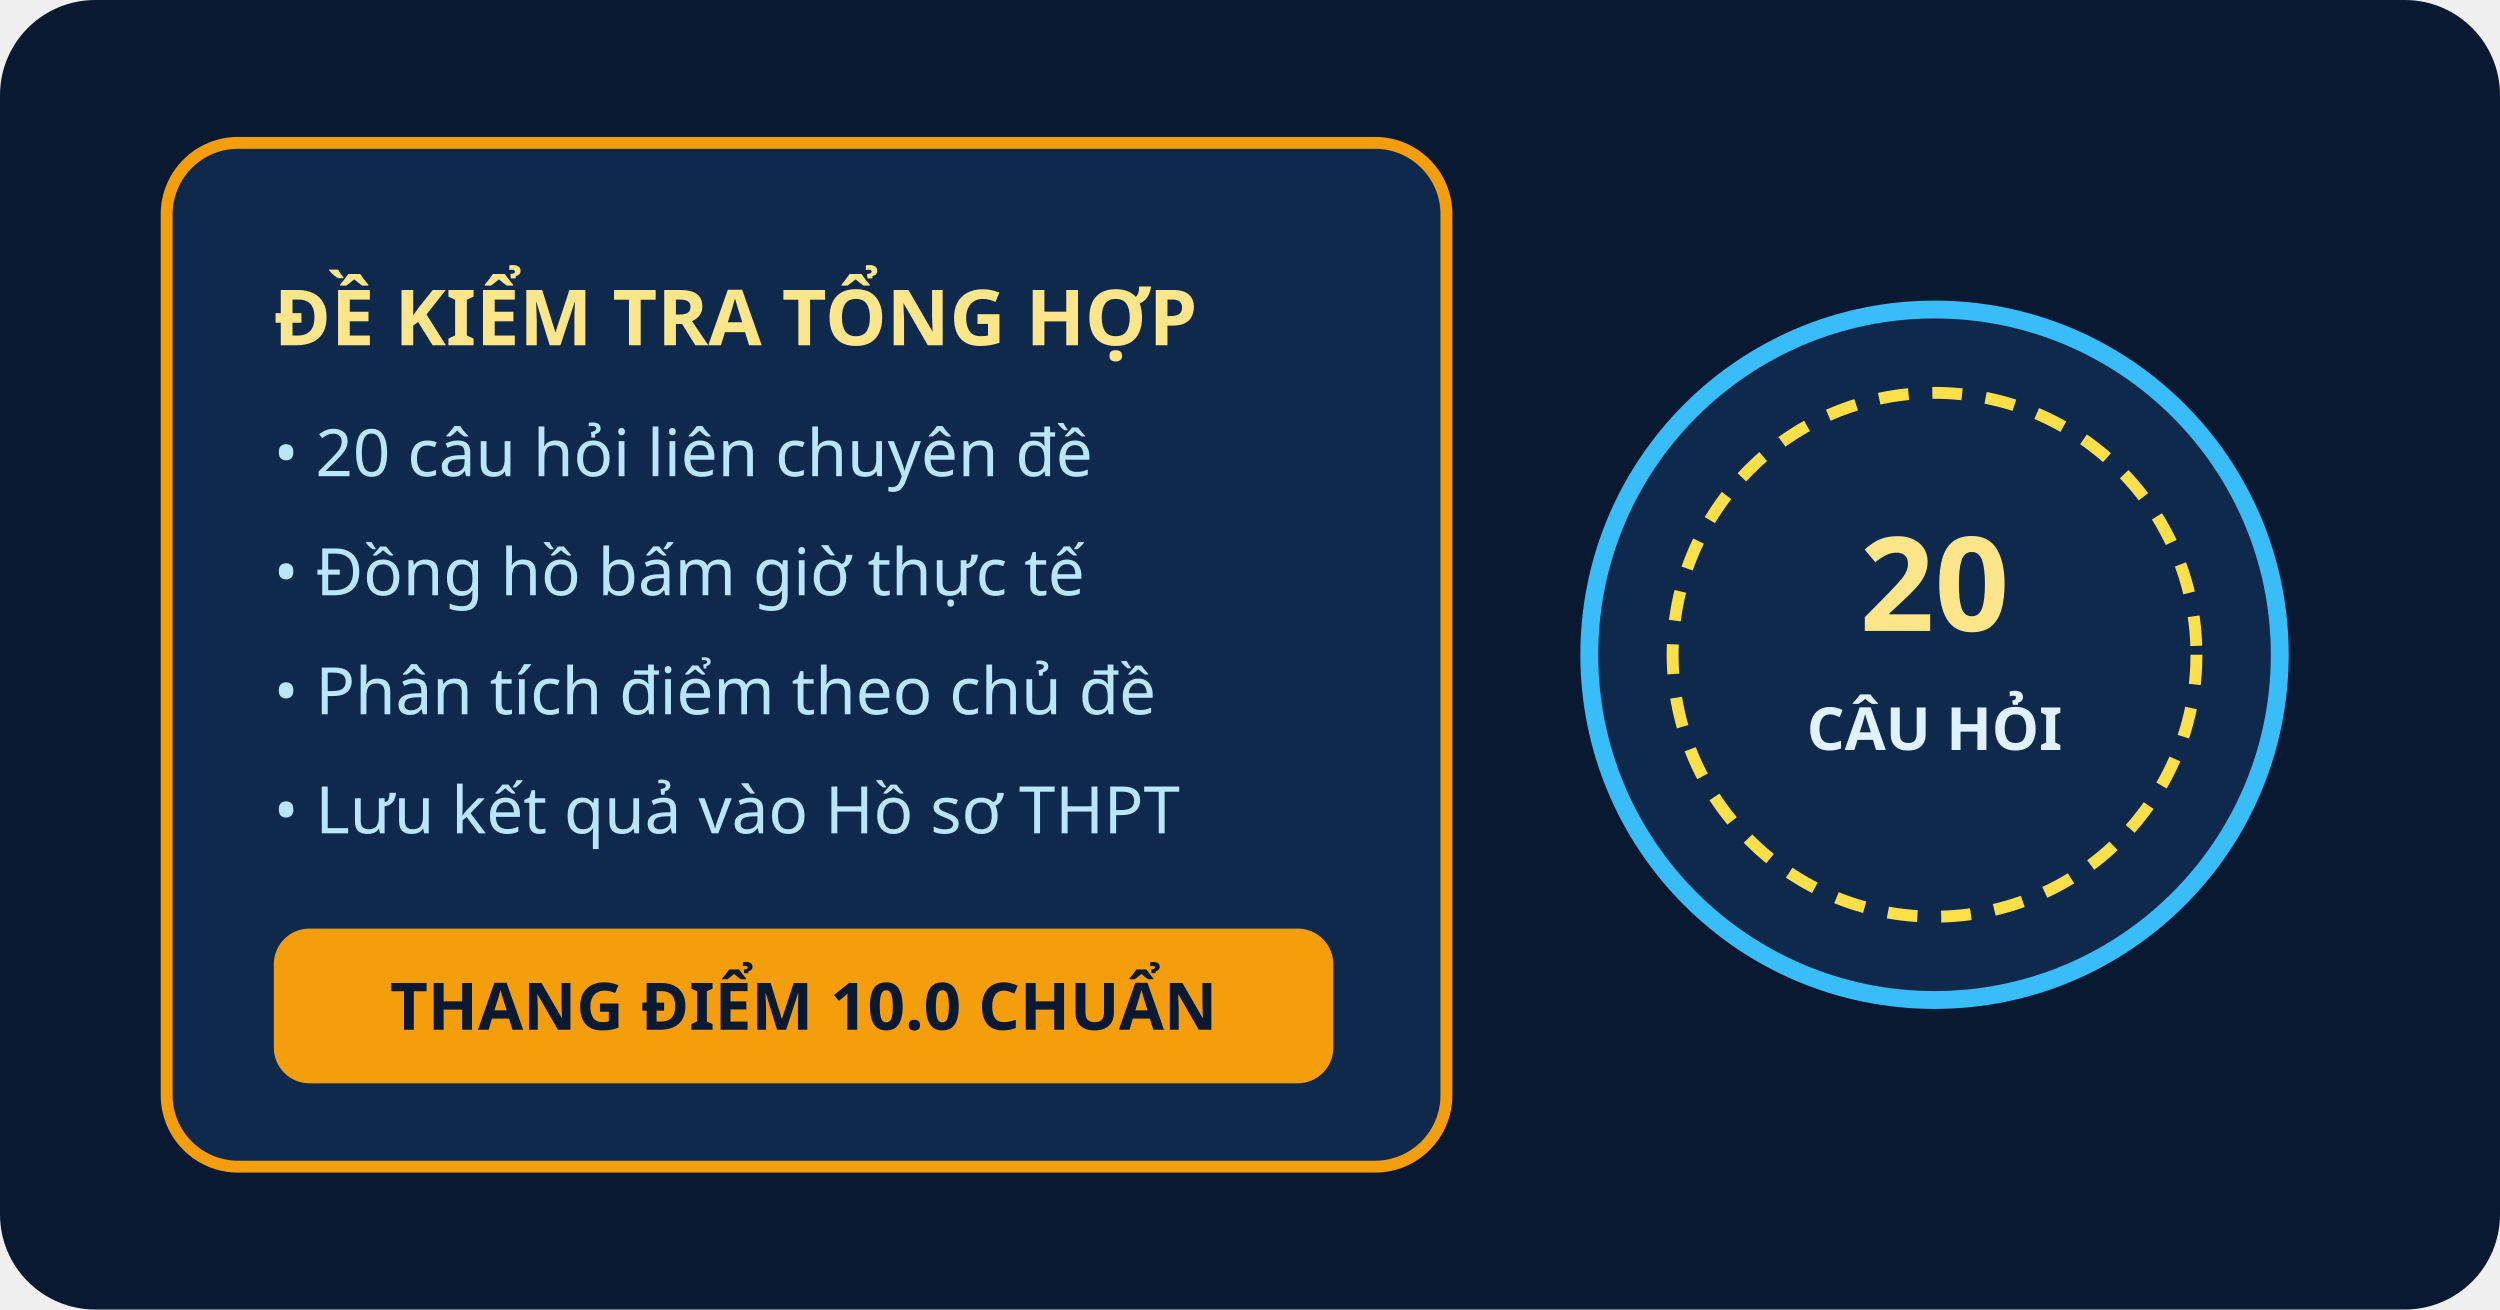
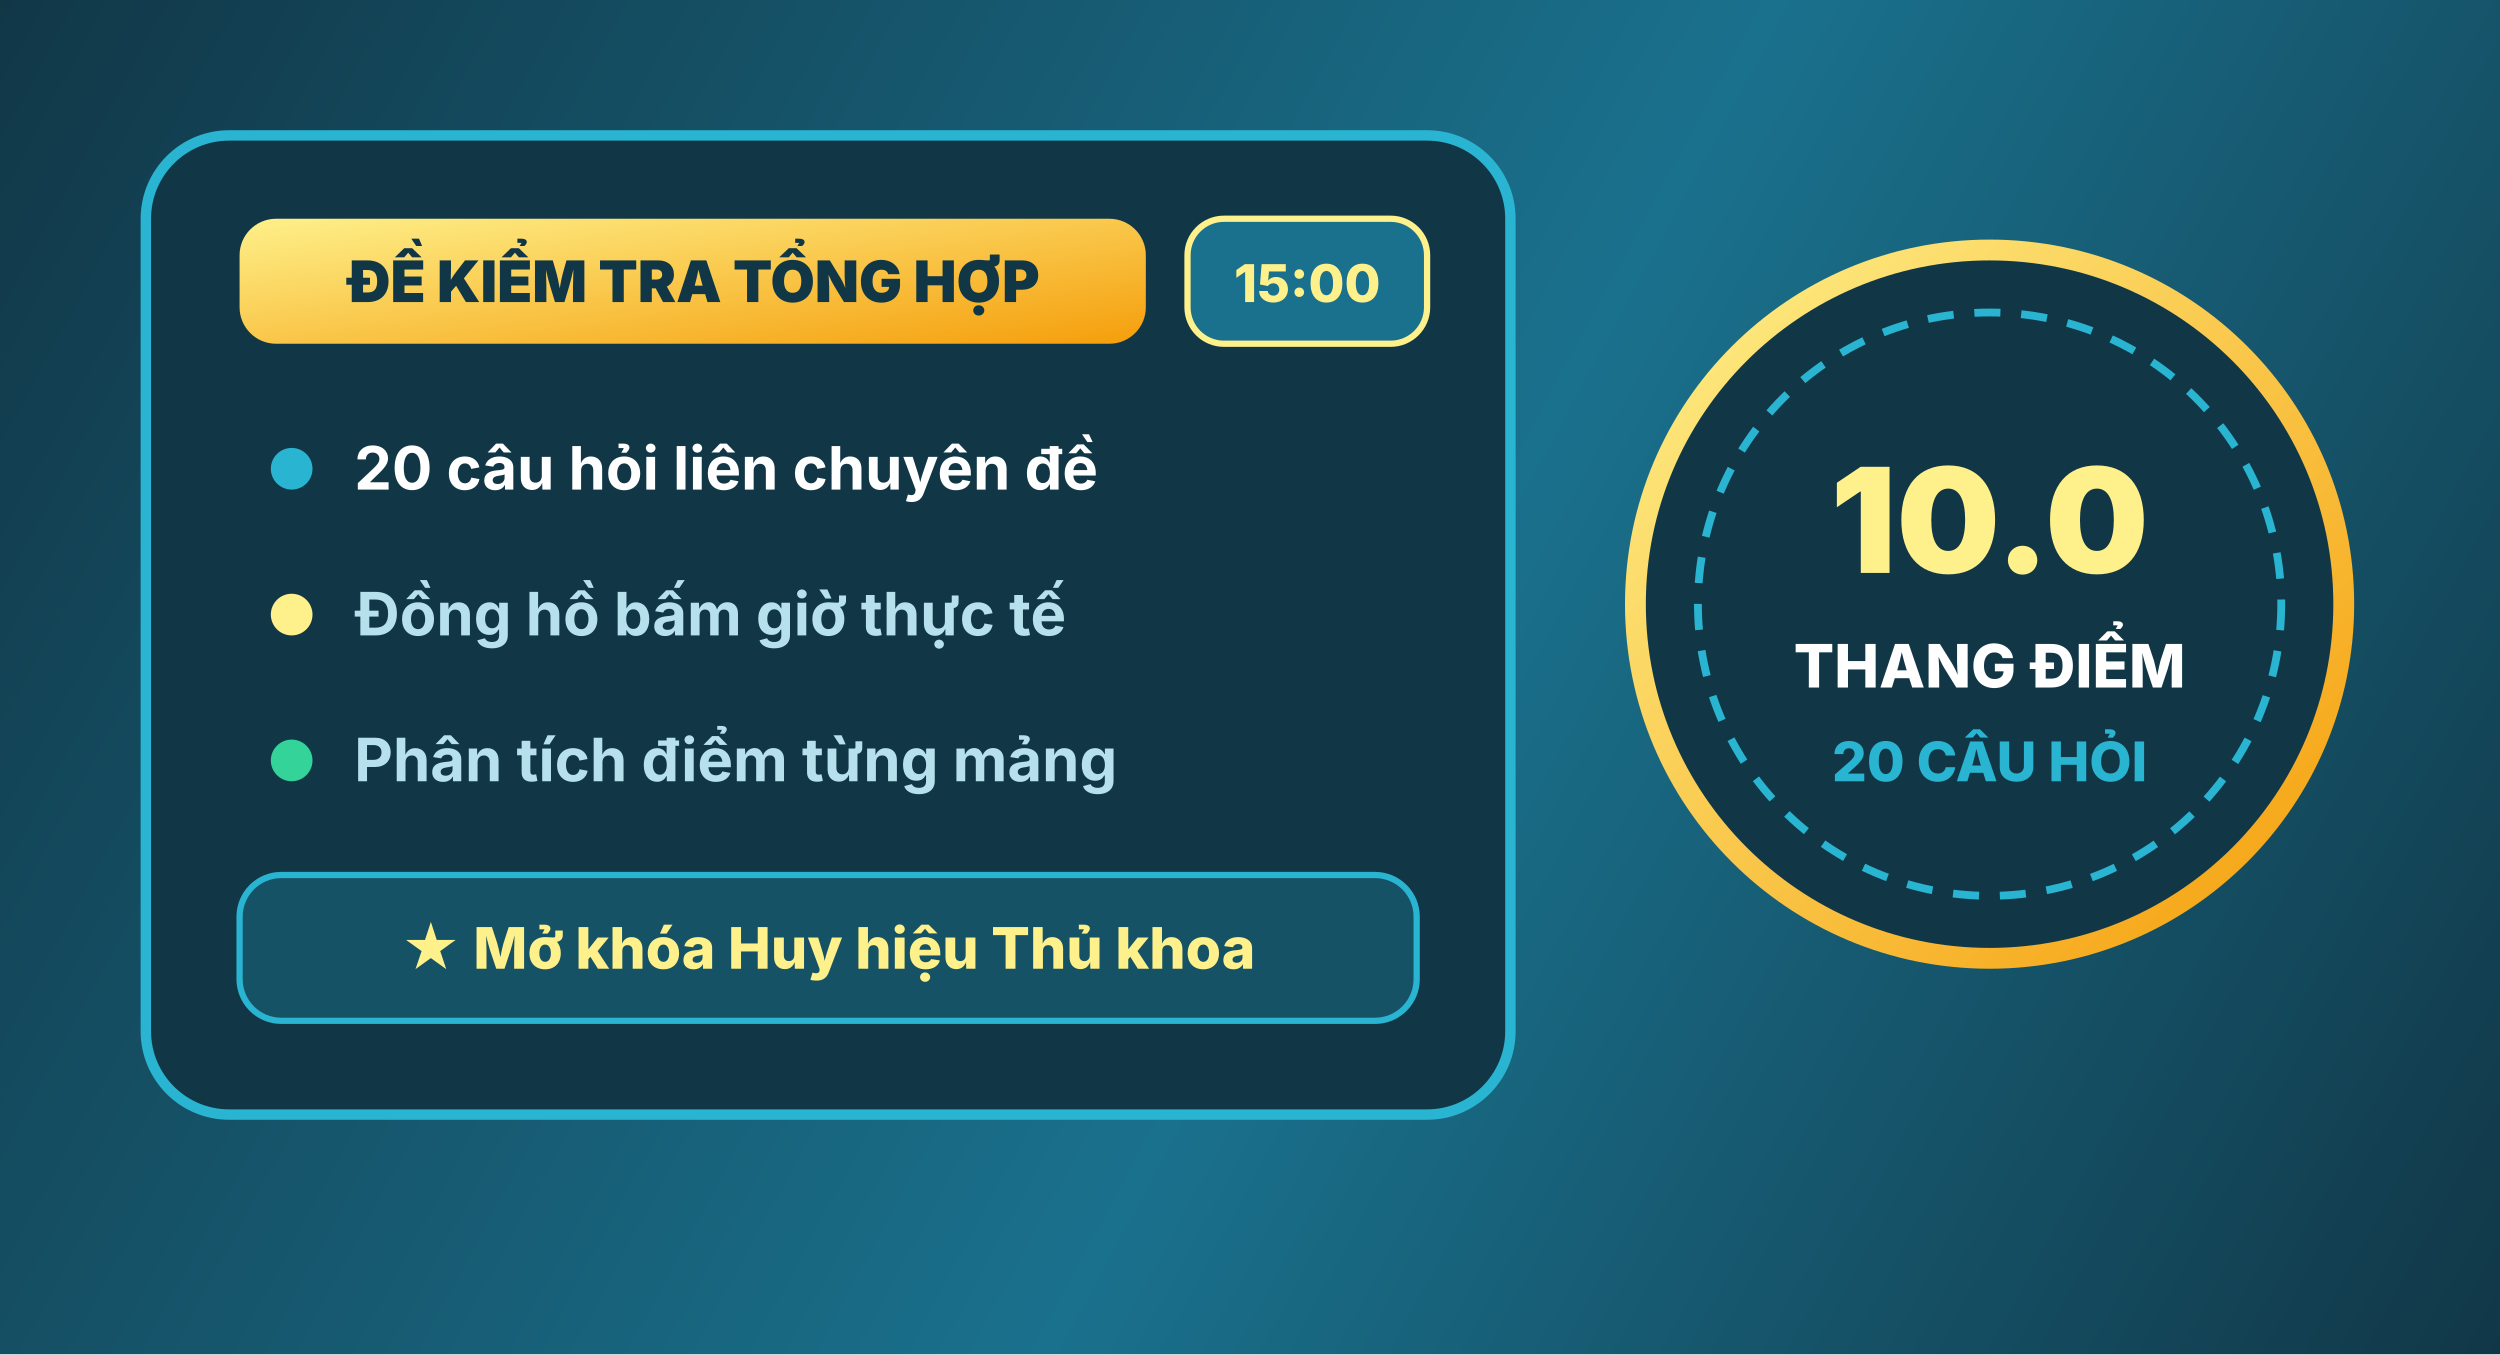
- <svg xmlns="http://www.w3.org/2000/svg" viewBox="0 0 420 220" fill="none">
-   <rect width="420" height="220" rx="16" fill="#091932" />
-   <g transform="translate(28, 24)">
-     <rect width="215" height="172" rx="12" fill="#0F294D" stroke="#F59E0B" stroke-width="2" />
-     <text x="18" y="34" fill="#FDE68A" font-family="sans-serif" font-size="13" font-weight="800">ĐỀ KIỂM TRA TỔNG HỢP</text>
-     <text x="18" y="56" fill="#BAE6FD" font-family="sans-serif" font-size="11">• 20 câu hỏi liên chuyên đề</text>
-     <text x="18" y="76" fill="#BAE6FD" font-family="sans-serif" font-size="11">• Đồng hồ bấm giờ thực tế</text>
-     <text x="18" y="96" fill="#BAE6FD" font-family="sans-serif" font-size="11">• Phân tích điểm theo chủ đề</text>
-     <text x="18" y="116" fill="#BAE6FD" font-family="sans-serif" font-size="11">• Lưu kết quả vào Hồ sơ THPT</text>
-     <rect x="18" y="132" width="178" height="26" rx="6" fill="#F59E0B" />
-     <text x="107" y="149" text-anchor="middle" fill="#091932" font-family="sans-serif" font-size="11" font-weight="800">THANG ĐIỂM 10.0 CHUẨN</text>
+ <svg xmlns="http://www.w3.org/2000/svg" viewBox="0 0 480 260" fill="none">
+   <defs>
+     <linearGradient id="a6-bg" x1="0" y1="0" x2="480" y2="260" gradientUnits="userSpaceOnUse">
+       <stop offset="0%" stop-color="#113747" />
+       <stop offset="55%" stop-color="#1A718D" />
+       <stop offset="100%" stop-color="#113747" />
+     </linearGradient>
+     <linearGradient id="a6-gold" x1="0" y1="0" x2="1" y2="1">
+       <stop offset="0%" stop-color="#FEF08A" />
+       <stop offset="100%" stop-color="#F59E0B" />
+     </linearGradient>
+   </defs>
+   <rect width="480" height="260" fill="url(#a6-bg)" />
+   <g transform="translate(28, 26)">
+     <rect width="262" height="188" rx="16" fill="#113747" stroke="#29B4D1" stroke-width="2" />
+     <rect x="18" y="16" width="174" height="24" rx="7" fill="url(#a6-gold)" />
+     <text x="105" y="32" text-anchor="middle" fill="#113747" font-family="Inter, Segoe UI, sans-serif" font-size="11" font-weight="900">ĐỀ KIỂM TRA TỔNG HỢP</text>
+     <rect x="200" y="16" width="46" height="24" rx="7" fill="#1A718D" stroke="#FEF08A" stroke-width="1.2" />
+     <text x="223" y="32" text-anchor="middle" fill="#FEF08A" font-family="Inter, Segoe UI, sans-serif" font-size="10" font-weight="800">15:00</text>
+     <circle cx="28" cy="64" r="4" fill="#29B4D1" />
+     <text x="40" y="68" fill="#FFFFFF" font-family="Inter, Segoe UI, sans-serif" font-size="11.5" font-weight="700">20 câu hỏi liên chuyên đề</text>
+     <circle cx="28" cy="92" r="4" fill="#FEF08A" />
+     <text x="40" y="96" fill="#B6E0EB" font-family="Inter, Segoe UI, sans-serif" font-size="11.5" font-weight="700">Đồng hồ bấm giờ thực tế</text>
+     <circle cx="28" cy="120" r="4" fill="#34D399" />
+     <text x="40" y="124" fill="#B6E0EB" font-family="Inter, Segoe UI, sans-serif" font-size="11.5" font-weight="700">Phân tích điểm từng mảng</text>
+     <rect x="18" y="142" width="226" height="28" rx="8" fill="#29B4D1" fill-opacity="0.22" stroke="#29B4D1" stroke-width="1.2" />
+     <text x="131" y="160" text-anchor="middle" fill="#FEF08A" font-family="Inter, Segoe UI, sans-serif" font-size="11" font-weight="800">★ Mở khóa Huy hiệu Thủ khoa</text>
  </g>
-   <g transform="translate(325, 110)">
-     <circle r="58" fill="#0F294D" stroke="#38BDF8" stroke-width="3" />
-     <circle r="44" fill="none" stroke="#FDE047" stroke-width="2" stroke-dasharray="5 4" />
-     <text x="0" y="-4" text-anchor="middle" fill="#FDE68A" font-family="sans-serif" font-size="22" font-weight="800">20</text>
-     <text x="0" y="16" text-anchor="middle" fill="#E0F2FE" font-family="sans-serif" font-size="10" font-weight="700">CÂU HỎI</text>
+   <g transform="translate(382, 116)">
+     <circle cx="0" cy="0" r="68" fill="#113747" stroke="url(#a6-gold)" stroke-width="4" />
+     <circle cx="0" cy="0" r="56" fill="none" stroke="#29B4D1" stroke-width="1.5" stroke-dasharray="5 4" />
+     <text x="0" y="-6" text-anchor="middle" fill="#FEF08A" font-family="Inter, Segoe UI, sans-serif" font-size="28" font-weight="900">10.0</text>
+     <text x="0" y="16" text-anchor="middle" fill="#FFFFFF" font-family="Inter, Segoe UI, sans-serif" font-size="11.5" font-weight="800">THANG ĐIỂM</text>
+     <text x="0" y="34" text-anchor="middle" fill="#29B4D1" font-family="Inter, Segoe UI, sans-serif" font-size="10.5" font-weight="800">20 CÂU HỎI</text>
  </g>
</svg>
